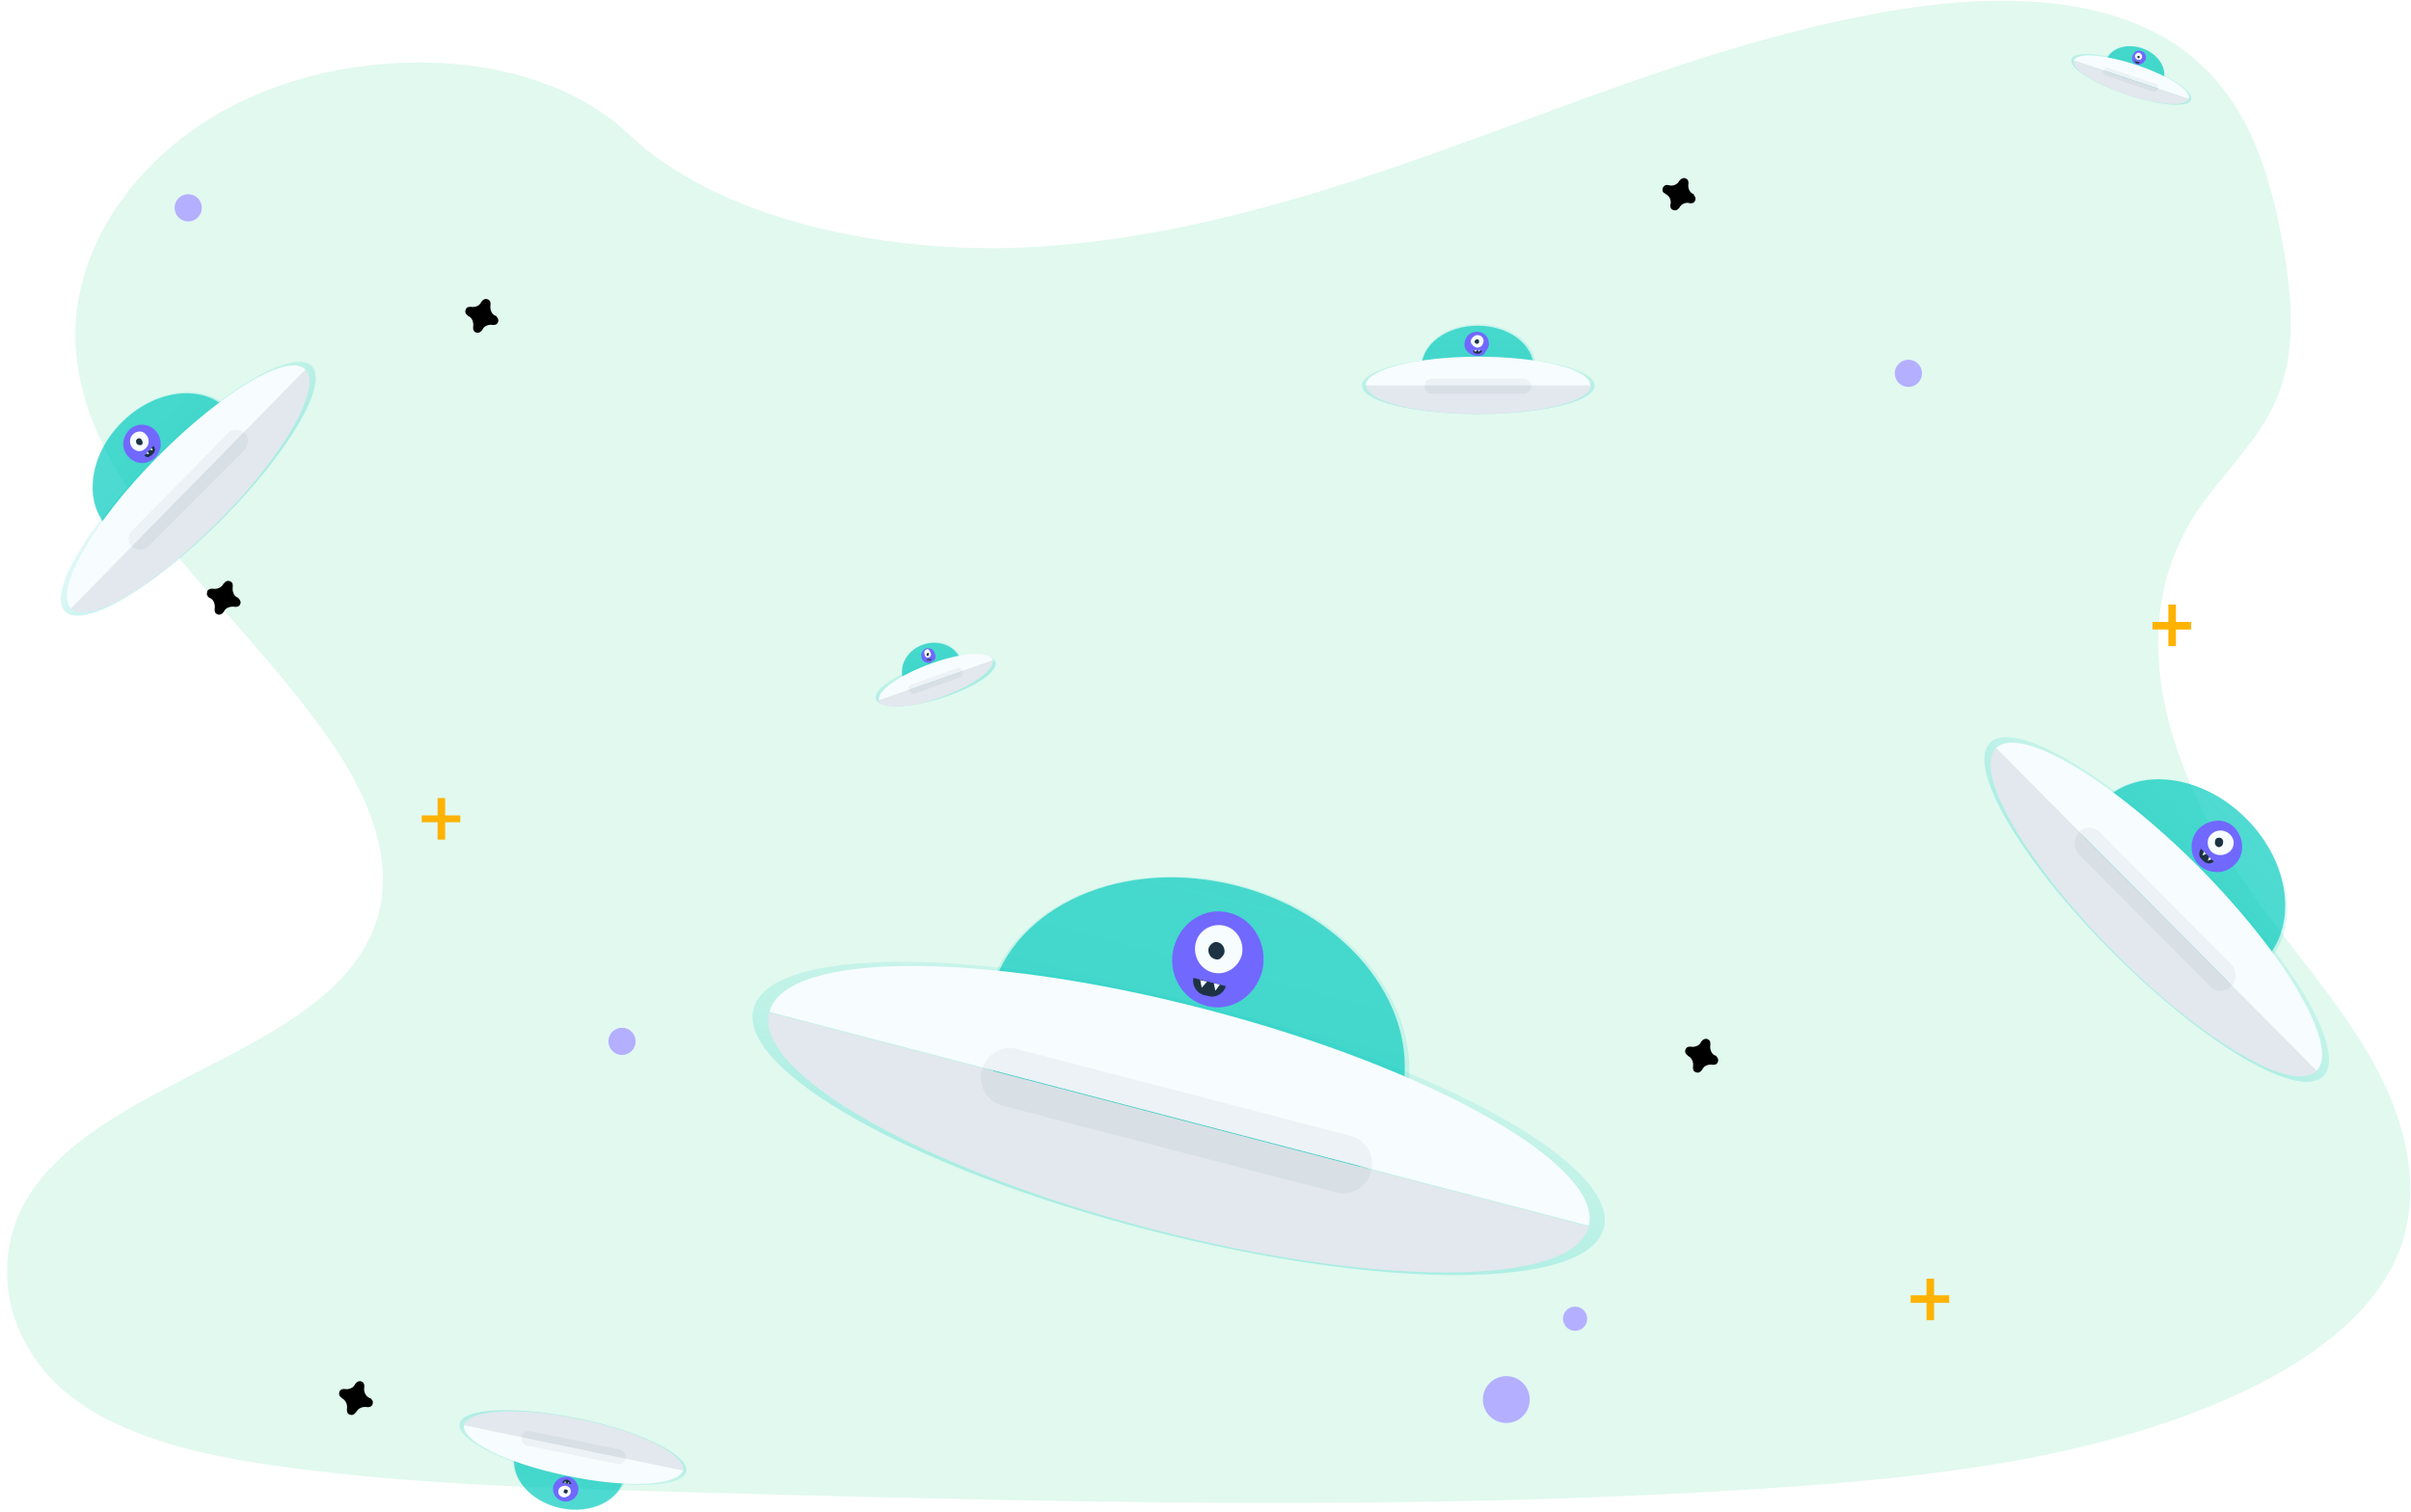
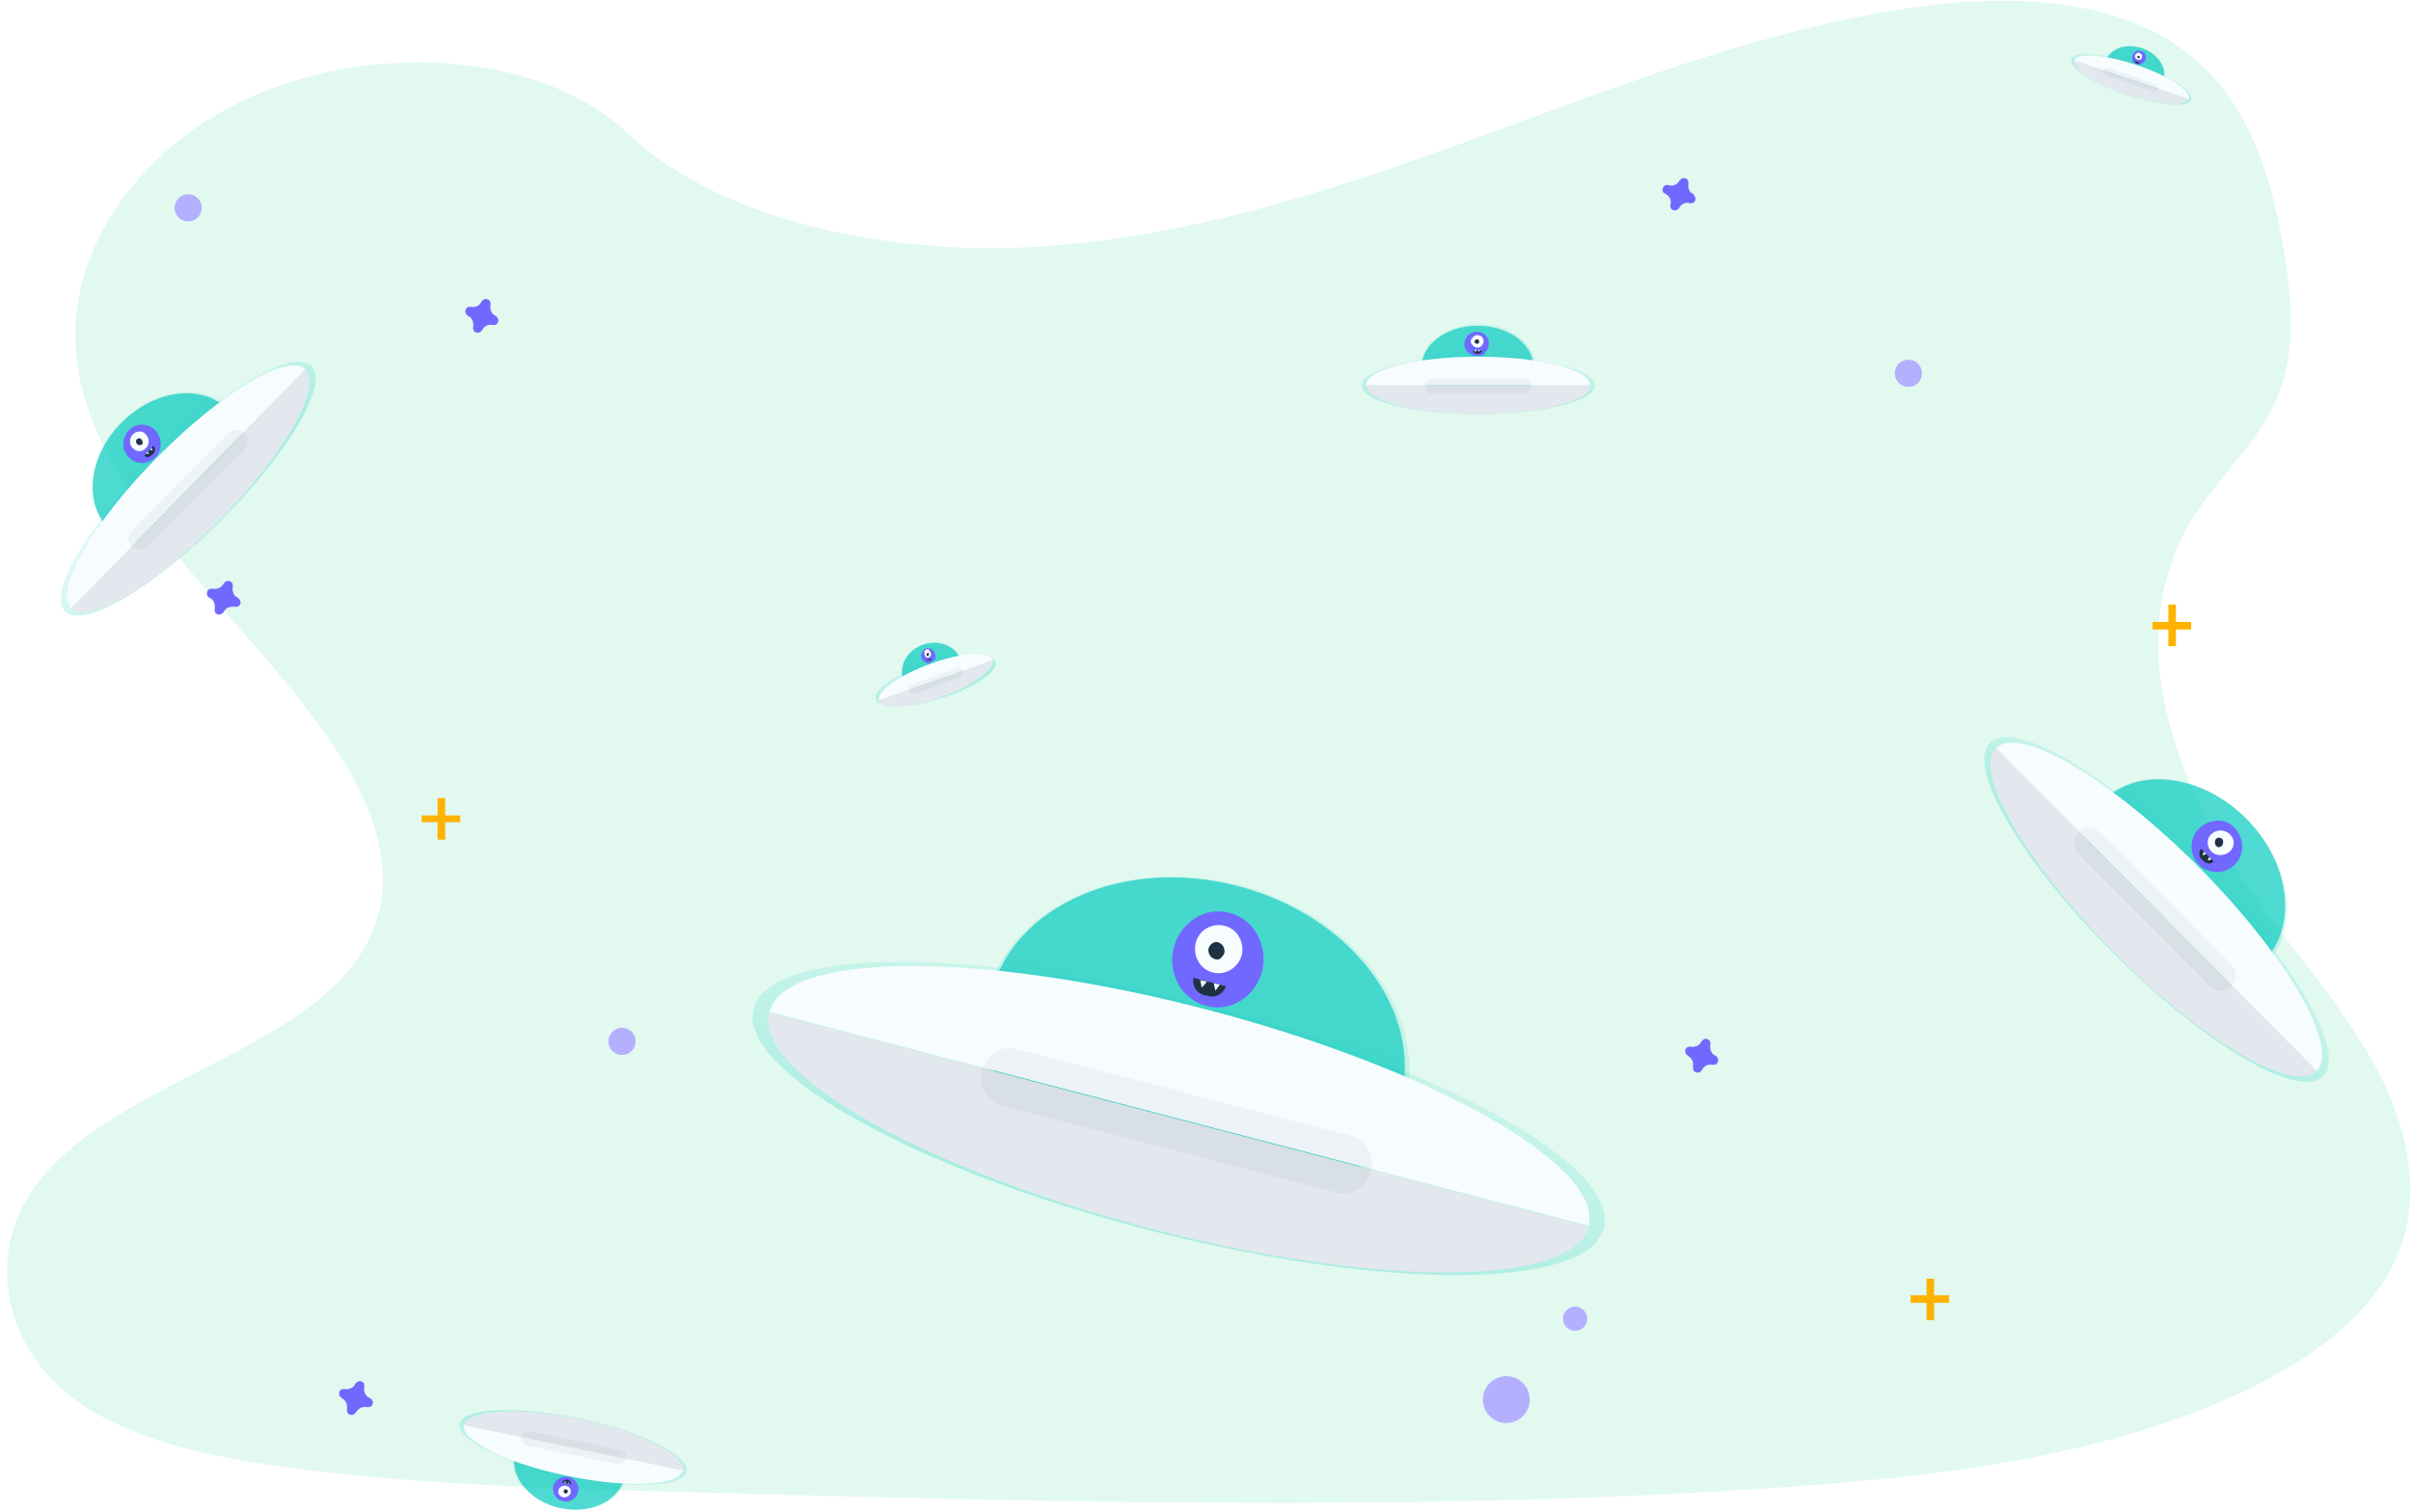
- <svg xmlns="http://www.w3.org/2000/svg" viewBox="0 0 319 200">
-   <style>@keyframes waving{0%{transform:translate(0)}20%{transform:translate(4px,-4px)}40%{transform:translate(4px,4px)}60%{transform:translate(-4px,4px)}80%{transform:translate(-4px,-4px)}}@keyframes waving_long{0%{transform:translate(0)}20%{transform:translate(6px,-6px)}40%{transform:translate(6px,6px)}60%{transform:translate(-6px,6px)}80%{transform:translate(-6px,-6px)}}@keyframes waving_short{0%{transform:translate(0)}20%{transform:translate(1px,-1px)}40%{transform:translate(1px,1px)}60%{transform:translate(-1px,1px)}80%{transform:translate(-1px,-1px)}}@keyframes blinking{0%{opacity:1}50%{opacity:.1}}.base-color{fill:#b4afff}.base-color-high{fill:#7168ff}.accent-color-high{fill:#00c9bd}.accent-color-low{fill:#e1f9ef}.white{fill:#f7fcff}.black{fill:#1d3344}.warning{fill:#ffb200}.waving,.waving-long,.waving-short{animation-direction:alternate;animation-iteration-count:infinite;animation-timing-function:linear;transform-origin:center center}.waving{animation-name:waving;animation-duration:4s}.waving-long{animation-name:waving_long;animation-duration:6s}.waving-short{animation-name:waving_short;animation-duration:2s}.blinking{animation:blinking infinite both}.blinking-short{animation-duration:1s}.blinking-long{animation-delay:1s;animation-duration:2s}</style>
+ <svg xmlns="http://www.w3.org/2000/svg" version="1.1" viewBox="0 0 319 200">
+   <style>
+         .base-color { fill: #b4afff; } .base-color-low { fill: #e9e8ff; } .base-color-high { fill: #7168ff; } .accent-color { fill: #9bebd0; } .accent-color-high { fill: #00c9bd; } .accent-color-low { fill: #e1f9ef; } .white { fill: #f7fcff; } .grey { fill: #deebf4; } .black { fill: #1D3344; } .warning { fill: #ffb200; } .waving, .waving-long, .waving-short { animation-direction: alternate; animation-iteration-count: infinite; animation-timing-function: linear; transform-origin: center center; } .waving { animation-name: waving; animation-duration: 4s; } @keyframes waving { 0% { transform: translate(0); } 20% { transform: translate(4px, -4px); } 40% { transform: translate(4px, 4px); } 60% { transform: translate(-4px, 4px); } 80% { transform: translate(-4px, -4px); } 100% { transform: translate(0); } } .waving-long { animation-name: waving_long; animation-duration: 6s; } @keyframes waving_long { 0% { transform: translate(0); } 20% { transform: translate(6px, -6px); } 40% { transform: translate(6px, 6px); } 60% { transform: translate(-6px, 6px); } 80% { transform: translate(-6px, -6px); } 100% { transform: translate(0); } } .waving-short { animation-name: waving_short; animation-duration: 2s; } @keyframes waving_short { 0% { transform: translate(0); } 20% { transform: translate(1px, -1px); } 40% { transform: translate(1px, 1px); } 60% { transform: translate(-1px, 1px); } 80% { transform: translate(-1px, -1px); } 100% { transform: translate(0); } } .blinking { animation: blinking infinite both; } .blinking-short { animation-duration: 1s; } .blinking-long { animation-delay: 1s; animation-duration: 2s; } @keyframes blinking { 0% { opacity: 1; } 50% { opacity: 0.1; } 100% { opacity: 1; } }
+     </style>
  <path id="space_blob" d="M134.1 32.8c20.4-.7 39.8-6.8 58.4-13.5s36.9-14.2 56.8-17.7c12.8-2.3 27.4-2.6 37.8 3.8 9.9 6.2 13.1 16.8 14.9 26.7 1.3 7.4 2.1 15.2-1.5 22.2-2.5 4.8-6.8 8.9-9.9 13.5-10.5 16.1-3.1 35.9 8.3 51.7 5.4 7.4 11.6 14.4 15.7 22.2s6 16.9 2.4 24.9c-3.6 7.9-12.1 13.9-21.4 18.1-18.8 8.5-41 10.9-62.6 12.3-47.8 3.1-95.9 1.7-143.9.4-17.7-.5-35.6-1-53-3.5-9.7-1.4-19.7-3.7-26.7-9.1-8.9-6.9-11.1-18.7-5.1-27.3 10-14.6 37.8-18.2 44.8-33.8 3.9-8.6-.1-18.2-5.7-26.1C31.3 80.2 11.1 65.2 10 45.7c-.7-13.4 9-26.9 24-33.2 15.7-6.7 37.5-5.8 49.1 5.2 12 11.3 33 15.6 51 15.1z" class="accent-color-low" />
-   <path d="M65.6 41.8c-.6-.2-.8-.9-.7-1.5v-.1c0-.3-.1-.5-.4-.6s-.5 0-.7.2c0 0 0 .1-.1.1-.2.6-.9.8-1.4.7h-.1c-.3 0-.5.1-.6.4-.1.3 0 .5.2.7 0 0 .1 0 .1.1.6.2.8.9.7 1.5v.1c0 .3.1.5.4.6.2.1.5 0 .7-.2 0 0 0-.1.1-.1.2-.6.9-.8 1.4-.7h.1c.3 0 .5-.1.6-.4.1-.2 0-.5-.2-.7 0 0 0-.1-.1-.1zM227 139.7c-.6-.2-.8-.9-.7-1.5v-.1c0-.3-.1-.5-.4-.6-.2-.1-.5 0-.7.2 0 0 0 .1-.1.1-.2.6-.9.8-1.4.7h-.1c-.3 0-.5.1-.6.4s0 .5.2.7c0 0 .1 0 .1.1.6.3.8.9.7 1.5v.1c0 .3.1.5.4.6.3.1.5 0 .7-.2 0 0 0-.1.1-.1.2-.6.9-.8 1.4-.7h.1c.3 0 .5-.1.6-.4.1-.3 0-.5-.2-.7 0-.1 0-.1-.1-.1zM48.9 185c-.6-.3-.8-.9-.7-1.5v-.1c0-.3-.1-.5-.4-.6-.2-.1-.5 0-.7.2 0 0 0 .1-.1.1-.2.6-.9.8-1.4.7h-.1c-.3 0-.5.1-.6.4-.1.3 0 .5.2.7 0 0 .1 0 .1.1.6.3.8.9.7 1.5v.1c0 .3.1.5.4.6.3.1.5 0 .7-.2 0 0 0-.1.1-.1.3-.6.9-.8 1.5-.7h.1c.3 0 .5-.1.6-.4.1-.3 0-.5-.2-.7-.1-.1-.2-.1-.2-.1zM31.5 79.1c-.6-.2-.8-.9-.7-1.5v-.1c0-.3-.1-.5-.4-.6s-.5 0-.7.2c0 0 0 .1-.1.1-.3.6-.9.8-1.5.7H28c-.3 0-.6.2-.6.5-.1.3.1.6.3.7.6.2.8.9.7 1.5v.1c0 .3.1.5.4.6.2.1.5 0 .7-.2 0 0 0-.1.1-.1.2-.6.9-.8 1.5-.7h.1c.3 0 .5-.1.6-.4.1-.2 0-.5-.3-.8zm192.6-53.4c-.6-.2-.8-.9-.7-1.4v-.1c0-.3-.1-.5-.4-.6-.2-.1-.5 0-.7.2 0 0 0 .1-.1.1-.2.5-.9.8-1.4.6h-.1c-.3-.1-.6.1-.7.4-.1.3 0 .6.3.7 0 0 .1 0 .1.1.5.2.8.9.6 1.4v.1c0 .3.1.5.4.6.3.1.5 0 .7-.2 0 0 0-.1.1-.1.2-.5.9-.8 1.4-.6h.1c.3 0 .5-.1.6-.4.1-.2 0-.5-.2-.7.1 0 0-.1 0-.1z" id="exagonal_stars" />
+   <g id="exagonal_stars" class="base-color-high">
+     <path d="M65.6 41.8c-.6-.2-.8-.9-.7-1.5v-.1c0-.3-.1-.5-.4-.6s-.5 0-.7.2c0 0 0 .1-.1.1-.2.6-.9.8-1.4.7h-.1c-.3 0-.5.1-.6.4-.1.3 0 .5.2.7 0 0 .1 0 .1.1.6.2.8.9.7 1.5v.1c0 .3.1.5.4.6.2.1.5 0 .7-.2 0 0 0-.1.1-.1.2-.6.9-.8 1.4-.7h.1c.3 0 .5-.1.6-.4.1-.2 0-.5-.2-.7 0 0 0-.1-.1-.1z" />
+     <path d="M227 139.7c-.6-.2-.8-.9-.7-1.5v-.1c0-.3-.1-.5-.4-.6-.2-.1-.5 0-.7.2 0 0 0 .1-.1.1-.2.6-.9.8-1.4.7h-.1c-.3 0-.5.1-.6.4s0 .5.2.7c0 0 .1 0 .1.1.6.3.8.9.7 1.5v.1c0 .3.1.5.4.6.3.1.5 0 .7-.2 0 0 0-.1.1-.1.2-.6.9-.8 1.4-.7h.1c.3 0 .5-.1.6-.4.1-.3 0-.5-.2-.7 0-.1 0-.1-.1-.1z" />
+     <path d="M48.9 185c-.6-.3-.8-.9-.7-1.5v-.1c0-.3-.1-.5-.4-.6-.2-.1-.5 0-.7.2 0 0 0 .1-.1.1-.2.6-.9.8-1.4.7h-.1c-.3 0-.5.1-.6.4-.1.3 0 .5.2.7 0 0 .1 0 .1.1.6.3.8.9.7 1.5v.1c0 .3.1.5.4.6.3.1.5 0 .7-.2 0 0 0-.1.1-.1.3-.6.9-.8 1.5-.7h.1c.3 0 .5-.1.6-.4.1-.3 0-.5-.2-.7-.1-.1-.2-.1-.2-.1z" />
+     <path d="M31.5 79.1c-.6-.2-.8-.9-.7-1.5v-.1c0-.3-.1-.5-.4-.6s-.5 0-.7.2c0 0 0 .1-.1.1-.3.6-.9.8-1.5.7H28c-.3 0-.6.2-.6.5-.1.3.1.6.3.7.6.2.8.9.7 1.5v.1c0 .3.1.5.4.6.2.1.5 0 .7-.2 0 0 0-.1.1-.1.2-.6.9-.8 1.5-.7h.1c.3 0 .5-.1.6-.4.1-.2 0-.5-.3-.8z" />
+     <path d="M224.1 25.7c-.6-.2-.8-.9-.7-1.4v-.1c0-.3-.1-.5-.4-.6-.2-.1-.5 0-.7.2 0 0 0 .1-.1.1-.2.5-.9.8-1.4.6h-.1c-.3-.1-.6.1-.7.4-.1.3 0 .6.3.7 0 0 .1 0 .1.1.5.2.8.9.6 1.4v.1c0 .3.1.5.4.6.3.1.5 0 .7-.2 0 0 0-.1.1-.1.2-.5.9-.8 1.4-.6h.1c.3 0 .5-.1.6-.4.1-.2 0-.5-.2-.7.1 0 0-.1 0-.1z" />
+   </g>
  <g id="cross_stars" class="warning blinking blinking-short">
    <path d="M57.9 105.6h1v5.5h-1z" />
-     <path d="M60.9 107.9v.9h-5.1v-.9zm226-27.9h1v5.5h-1z" />
-     <path d="M289.9 82.3v1h-5.1v-1zm-35 86.9h1v5.5h-1z" />
+     <path d="M60.9 107.9v.9h-5.1v-.9z" />
+     <path d="M286.9 80h1v5.5h-1z" />
+     <path d="M289.9 82.3v1h-5.1v-1z" />
+     <path d="M254.9 169.2h1v5.5h-1z" />
    <path d="M257.9 171.4v1h-5.1v-1z" />
  </g>
  <g id="round_stars" class="base-color blinking blinking-long">
    <ellipse cx="252.5" cy="49.4" rx="1.8" ry="1.8" />
    <ellipse cx="24.9" cy="27.5" rx="1.8" ry="1.8" />
    <ellipse cx="82.3" cy="137.8" rx="1.8" ry="1.8" />
    <ellipse cx="199.3" cy="185.2" rx="3.1" ry="3.1" />
    <ellipse cx="208.4" cy="174.5" rx="1.6" ry="1.6" />
  </g>
  <g id="spaceship_sx_top" class="waving">
-     <linearGradient id="spaceship_sx_top_porthole_sd" x1="-293.887" x2="-293.887" y1="13.128" y2="12.128" gradientTransform="rotate(-45 -3505.066 -7901.37) scale(22.5998 17.6377)" gradientUnits="userSpaceOnUse">
+     <linearGradient id="spaceship_sx_top_porthole_sd" x1="-293.887" x2="-293.887" y1="13.128" y2="12.128" gradientTransform="matrix(15.9805 -15.9805 12.4717 12.4717 4560.516 -4792.708)" gradientUnits="userSpaceOnUse">
      <stop offset="0" stop-color="#00c9bd" stop-opacity=".25" />
      <stop offset=".5" stop-color="#00c9bd" stop-opacity=".15" />
      <stop offset="1" stop-color="#00c9bd" stop-opacity=".1" />
    </linearGradient>
    <path fill="url(#spaceship_sx_top_porthole_sd)" d="M16.1 55.8c4.4-4.4 10.8-5.2 14.2-1.8 3.4 3.4 2.7 9.8-1.8 14.2S17.8 73.5 14.3 70c-3.4-3.4-2.6-9.8 1.8-14.2z" />
-     <ellipse cx="22.2" cy="62" class="accent-color-high" opacity=".65" rx="11.1" ry="8.6" transform="rotate(-45 22.166 61.995)" />
-     <linearGradient id="spaceship_sx_top_shape_sd" x1="-288.61" x2="-288.61" y1="30.191" y2="29.191" gradientTransform="rotate(-45 -6968.815 -15823.206) scale(45.9372 11.9654)" gradientUnits="userSpaceOnUse">
+     <ellipse cx="22.2" cy="62" class="accent-color-high" opacity=".65" rx="11.1" ry="8.6" transform="rotate(-45 22.16618 61.99487)" />
+     <linearGradient id="spaceship_sx_top_shape_sd" x1="-288.61" x2="-288.61" y1="30.191" y2="29.191" gradientTransform="matrix(32.4825 -32.4825 8.4608 8.4608 9147.575 -9562.207)" gradientUnits="userSpaceOnUse">
      <stop offset="0" stop-color="#00c9bd" stop-opacity=".25" />
      <stop offset=".5" stop-color="#00c9bd" stop-opacity=".15" />
      <stop offset="1" stop-color="#00c9bd" stop-opacity=".1" />
    </linearGradient>
    <path fill="url(#spaceship_sx_top_shape_sd)" d="M20.7 60.4c9-9 18.1-14.3 20.5-12s-3 11.5-12 20.5S11 83.3 8.6 80.9s3.1-11.5 12.1-20.5z" />
-     <path d="M20.8 60.5c-8.6 8.7-13.7 17.7-11.4 20l31-31.6c-2.2-2.3-11 2.9-19.6 11.6zm8.2 8.4c8.6-8.7 13.7-17.7 11.4-20l-31 31.6c2.3 2.3 11-2.9 19.6-11.6z" class="white" />
+     <path d="M20.8 60.5c-8.6 8.7-13.7 17.7-11.4 20l31-31.6c-2.2-2.3-11 2.9-19.6 11.6z" class="white" />
+     <path d="M29 68.9c8.6-8.7 13.7-17.7 11.4-20l-31 31.6c2.3 2.3 11-2.9 19.6-11.6z" class="white" />
    <path d="M29 68.9c8.6-8.7 13.7-17.7 11.4-20l-31 31.6c2.3 2.3 11-2.9 19.6-11.6z" class="black" opacity=".1" />
    <path d="M17.5 70.2l12.7-12.9c.3-.3.7-.4 1.1-.4s.8.2 1.1.4c.3.3.4.7.4 1.1 0 .4-.2.8-.4 1.1L19.6 72.3c-.3.3-.7.4-1.1.4s-.8-.2-1.1-.4c-.3-.3-.4-.7-.4-1.1s.2-.7.5-1z" class="black" opacity=".05" />
    <path d="M20.6 60.5c-.7.7-1.7 1-2.7.6-.9-.4-1.6-1.3-1.6-2.3s.6-2 1.5-2.4 2-.2 2.7.5c1 1 1 2.6.1 3.6z" class="base-color-high" />
    <path d="M19.3 59.3c-.4.4-.9.5-1.3.3-.5-.2-.8-.7-.8-1.2s.3-1 .8-1.2 1-.1 1.3.3c.5.5.5 1.3 0 1.8z" class="white" />
-     <path d="M18.8 58.8c-.1.1-.2.1-.3.1-.1 0-.2 0-.3-.1-.2-.1-.2-.3-.2-.5.1-.2.2-.3.4-.3s.3.1.4.3.1.4 0 .5zm.3 1.5l1.2-1.3c.1.1.2.3.2.5s-.1.4-.2.5l-.2.2c-.1.1-.3.2-.5.3-.2 0-.4-.1-.5-.2z" class="black" />
-     <path d="M19.3 60l.4.1-.1-.3zm.5-.5l.4.1-.1-.3z" class="white" />
+     <path d="M18.8 58.8c-.1.1-.2.1-.3.1-.1 0-.2 0-.3-.1-.2-.1-.2-.3-.2-.5.1-.2.2-.3.4-.3s.3.1.4.3.1.4 0 .5z" class="black" />
+     <path d="M19.1 60.3l1.2-1.3c.1.1.2.3.2.5s-.1.4-.2.5l-.2.2c-.1.1-.3.2-.5.3-.2 0-.4-.1-.5-.2z" class="black" />
+     <path d="M19.3 60l.4.1-.1-.3z" class="white" />
+     <path d="M19.8 59.5l.4.1-.1-.3z" class="white" />
  </g>
  <g id="spaceship_dx_top" class="waving">
-     <linearGradient id="spaceship_dx_top_porthole_sd" x1="-361.911" x2="-360.893" y1="33.786" y2="33.786" gradientTransform="matrix(2.0402 -5.942 7.7526 2.6619 758.138 -2229.003)" gradientUnits="userSpaceOnUse">
+     <linearGradient id="spaceship_dx_top_porthole_sd" x1="-361.911" x2="-360.893" y1="33.786" y2="33.786" gradientTransform="matrix(2.0402 -5.942 7.7526 2.6619 758.1375 -2229.003)" gradientUnits="userSpaceOnUse">
      <stop offset="0" stop-color="#00c9bd" stop-opacity=".25" />
      <stop offset=".5" stop-color="#00c9bd" stop-opacity=".15" />
      <stop offset="1" stop-color="#00c9bd" stop-opacity=".1" />
    </linearGradient>
    <path fill="url(#spaceship_dx_top_porthole_sd)" d="M278.5 8c.6-1.6 2.8-2.4 4.9-1.6 2.1.7 3.4 2.7 2.9 4.3-.6 1.6-2.8 2.4-4.9 1.6-2.1-.8-3.4-2.7-2.9-4.3z" />
-     <ellipse cx="282.4" cy="9.3" class="accent-color-high" opacity=".65" rx="3.1" ry="4" transform="rotate(-71.053 282.434 9.284)" />
+     <ellipse cx="282.4" cy="9.3" class="accent-color-high" opacity=".65" rx="3.1" ry="4" transform="rotate(-71.053 282.4341 9.28417)" />
    <linearGradient id="spaceship_dx_top_shape_sd" x1="-398.743" x2="-397.726" y1="4.735" y2="4.735" gradientTransform="matrix(1.3845 -4.0324 15.7592 5.411 759.132 -1622.095)" gradientUnits="userSpaceOnUse">
      <stop offset="0" stop-color="#00c9bd" stop-opacity=".25" />
      <stop offset=".5" stop-color="#00c9bd" stop-opacity=".15" />
      <stop offset="1" stop-color="#00c9bd" stop-opacity=".1" />
    </linearGradient>
    <path fill="url(#spaceship_dx_top_shape_sd)" d="M274.1 7.8c.4-1.1 4.2-.8 8.6.7s7.6 3.6 7.2 4.7-4.2.8-8.6-.7-7.6-3.5-7.2-4.7z" />
    <path d="M282.7 8.6c-4.2-1.4-7.9-1.7-8.3-.6l15.2 5.1c.4-1.1-2.7-3.1-6.9-4.5z" class="white" />
    <path d="M281.3 12.5c4.2 1.4 7.9 1.7 8.3.6L274.4 8c-.4 1.1 2.7 3.1 6.9 4.5z" class="white" />
    <path d="M281.3 12.5c4.2 1.4 7.9 1.7 8.3.6L274.4 8c-.4 1.1 2.7 3.1 6.9 4.5z" class="black" opacity=".1" />
    <path d="M279 9l6.2 2.1c.1 0 .3.1.3.3s.1.3 0 .4c-.1.3-.4.4-.7.3l-6.2-2.1c-.1 0-.3-.1-.3-.3-.1-.1-.1-.3 0-.4 0-.1.1-.2.3-.3h.4z" class="black" opacity=".05" />
    <path d="M282.7 8.5c-.4-.1-.6-.4-.6-.8s.2-.7.5-.9c.3-.2.7-.1 1 .1s.4.6.3 1c-.3.5-.8.8-1.2.6z" class="base-color-high" />
    <path d="M282.8 7.9c-.2-.1-.4-.3-.3-.6.1-.2.3-.4.6-.3.2.1.4.3.3.6 0 .1-.1.2-.2.3h-.4z" class="white" />
-     <path d="M282.9 7.7c-.1 0-.1-.1-.1-.2 0 0 0-.1.1-.1h.1c.1 0 .1.1.1.2 0 0 0 .1-.1.1h-.1zm-.4.3l.6.2c0 .1-.1.1-.1.2h-.3c-.2-.1-.3-.3-.2-.4z" class="black" />
-     <path d="M282.6 8v.2l.1-.1zm.2.1l.1.1.1-.1z" class="white" />
+     <path d="M282.9 7.7c-.1 0-.1-.1-.1-.2 0 0 0-.1.1-.1h.1c.1 0 .1.1.1.2 0 0 0 .1-.1.1h-.1z" class="black" />
+     <path d="M282.5 8l.6.2c0 .1-.1.1-.1.2H282.7c-.2-.1-.3-.3-.2-.4z" class="black" />
+     <path d="M282.6 8v.2l.1-.1z" class="white" />
+     <path d="M282.8 8.1l.1.1.1-.1z" class="white" />
  </g>
  <g id="spaceship_top" class="waving-short">
-     <linearGradient id="spaceship_top_porthole_sd" x1="-264.785" x2="-264.785" y1="31.409" y2="30.389" gradientTransform="matrix(15.1746 0 0 11.3265 4213.6 -302.442)" gradientUnits="userSpaceOnUse">
+     <linearGradient id="spaceship_top_porthole_sd" x1="-264.785" x2="-264.785" y1="31.409" y2="30.389" gradientTransform="matrix(15.1746 0 0 11.3265 4213.6 -302.4419)" gradientUnits="userSpaceOnUse">
      <stop offset="0" stop-color="#00c9bd" stop-opacity=".25" />
      <stop offset=".5" stop-color="#00c9bd" stop-opacity=".15" />
      <stop offset="1" stop-color="#00c9bd" stop-opacity=".1" />
    </linearGradient>
    <ellipse cx="195.6" cy="48.6" fill="url(#spaceship_top_porthole_sd)" rx="7.6" ry="5.7" />
    <ellipse cx="195.5" cy="48.6" class="accent-color-high" opacity=".65" rx="7.4" ry="5.5" />
-     <linearGradient id="spaceship_top_shape_sd" x1="-274.294" x2="-274.294" y1="57.175" y2="56.155" gradientTransform="matrix(30.8495 0 0 7.6791 8657.435 -385.396)" gradientUnits="userSpaceOnUse">
+     <linearGradient id="spaceship_top_shape_sd" x1="-274.294" x2="-274.294" y1="57.175" y2="56.155" gradientTransform="matrix(30.8495 0 0 7.6791 8657.435 -385.3955)" gradientUnits="userSpaceOnUse">
      <stop offset="0" stop-color="#00c9bd" stop-opacity=".25" />
      <stop offset=".5" stop-color="#00c9bd" stop-opacity=".15" />
      <stop offset="1" stop-color="#00c9bd" stop-opacity=".1" />
    </linearGradient>
    <ellipse cx="195.6" cy="51" fill="url(#spaceship_top_shape_sd)" rx="15.4" ry="3.8" />
-     <path d="M195.6 47.2c-8.2 0-14.9 1.7-14.9 3.8h29.7c.1-2.1-6.6-3.8-14.8-3.8zm0 7.6c8.2 0 14.9-1.7 14.9-3.8h-29.7c-.1 2.1 6.6 3.8 14.8 3.8z" class="white" />
+     <path d="M195.6 47.2c-8.2 0-14.9 1.7-14.9 3.8h29.7c.1-2.1-6.6-3.8-14.8-3.8z" class="white" />
+     <path d="M195.6 54.8c8.2 0 14.9-1.7 14.9-3.8h-29.7c-.1 2.1 6.6 3.8 14.8 3.8z" class="white" />
    <path d="M195.6 54.8c8.2 0 14.9-1.7 14.9-3.8h-29.7c-.1 2.1 6.6 3.8 14.8 3.8z" class="black" opacity=".1" />
    <path d="M189.5 50.1h12.1c.3 0 .5.1.7.3s.3.4.3.7-.1.5-.3.7-.4.3-.7.3h-12.1c-.6 0-1-.4-1-1s.4-1 1-1z" class="black" opacity=".05" />
    <path d="M195.5 47.1c-.7 0-1.3-.4-1.6-.9-.3-.6-.1-1.3.3-1.8.5-.5 1.2-.6 1.8-.4s1 .8 1 1.5c0 .4-.2.8-.5 1.1-.1.4-.5.5-1 .5z" class="base-color-high" />
    <path d="M195.5 46c-.3 0-.6-.2-.8-.5s-.1-.6.2-.9.6-.3.9-.2.5.4.5.7c0 .2-.1.4-.2.6-.2.2-.4.3-.6.3z" class="white" />
-     <path d="M195.4 45.5c-.1 0-.2-.1-.3-.2 0-.1 0-.2.1-.3s.2-.1.3-.1.2.1.2.3-.1.3-.3.3zm-.5.9h1.2c0 .1-.1.2-.2.3-.1.1-.2.1-.4.1h-.1c-.3 0-.5-.2-.5-.4z" class="black" />
-     <path d="M195.1 46.3l.1.3.2-.3zm.5 0l.1.3.1-.3z" class="white" />
+     <path d="M195.4 45.5c-.1 0-.2-.1-.3-.2 0-.1 0-.2.1-.3s.2-.1.3-.1.2.1.2.3-.1.3-.3.3z" class="black" />
+     <path d="M194.9 46.4h1.2c0 .1-.1.2-.2.3-.1.1-.2.1-.4.1h-.1c-.3 0-.5-.2-.5-.4z" class="black" />
+     <path d="M195.1 46.3l.1.3.2-.3z" class="white" />
+     <path d="M195.6 46.3l.1.3.1-.3z" class="white" />
  </g>
  <g id="spaceship_middle_up" class="waving-long">
    <linearGradient id="spaceship_middle_up_porthole_sd" x1="-272.539" x2="-272.539" y1="71.866" y2="70.905" gradientTransform="matrix(7.786 -2.4072 2.0919 6.7663 2095.665 -1051.576)" gradientUnits="userSpaceOnUse">
      <stop offset="0" stop-color="#00c9bd" stop-opacity=".25" />
      <stop offset=".5" stop-color="#00c9bd" stop-opacity=".15" />
      <stop offset="1" stop-color="#00c9bd" stop-opacity=".1" />
    </linearGradient>
    <path fill="url(#spaceship_middle_up_porthole_sd)" d="M122.3 85.2c2.2-.7 4.4.3 4.9 2.2.6 1.9-.7 3.9-2.8 4.6-2.2.7-4.4-.3-4.9-2.2-.6-1.9.7-3.9 2.8-4.6z" />
-     <ellipse cx="123.3" cy="88.6" class="accent-color-high" opacity=".65" rx="4" ry="3.5" transform="rotate(-17.181 123.315 88.606)" />
+     <ellipse cx="123.3" cy="88.6" class="accent-color-high" opacity=".65" rx="4" ry="3.5" transform="matrix(.9554 -.2954 .2954 .9554 -20.6713 40.3813)" />
    <linearGradient id="spaceship_middle_up_shape_sd" x1="-278.102" x2="-278.102" y1="115.644" y2="114.627" gradientTransform="matrix(15.8209 -4.8913 1.4305 4.627 4358.468 -1804.448)" gradientUnits="userSpaceOnUse">
      <stop offset="0" stop-color="#00c9bd" stop-opacity=".25" />
      <stop offset=".5" stop-color="#00c9bd" stop-opacity=".15" />
      <stop offset="1" stop-color="#00c9bd" stop-opacity=".1" />
    </linearGradient>
    <path fill="url(#spaceship_middle_up_shape_sd)" d="M123.1 87.7c4.4-1.4 8.2-1.4 8.6-.1s-2.8 3.4-7.2 4.8-8.2 1.4-8.6.1 2.8-3.4 7.2-4.8z" />
    <path d="M123.2 87.8c-4.2 1.5-7.3 3.7-6.9 4.9l15.1-5.3c-.4-1.3-4.1-1.1-8.2.4z" class="white" />
    <path d="M124.4 92.3c4.2-1.5 7.3-3.7 6.9-4.9l-15.1 5.3c.4 1.2 4 1.1 8.2-.4z" class="white" />
    <path d="M124.4 92.3c4.2-1.5 7.3-3.7 6.9-4.9l-15.1 5.3c.4 1.2 4 1.1 8.2-.4z" class="black" opacity=".1" />
    <path d="M120.5 90.6l6.2-2.2c.3-.1.6.1.7.4v.5c-.1.1-.2.3-.3.3l-6.1 2.2h-.4c-.1-.1-.2-.2-.3-.4-.2-.4-.1-.7.2-.8z" class="black" opacity=".05" />
    <path d="M123.1 87.7c-.3.1-.7 0-1-.3-.2-.3-.3-.8-.1-1.1.2-.4.5-.6.9-.5.4 0 .7.3.8.7.1.2.1.5 0 .8-.2.1-.4.3-.6.4z" class="base-color-high" />
    <path d="M122.9 87c-.2.1-.4 0-.5-.2s-.1-.4-.1-.6c.1-.2.3-.3.4-.3.2 0 .3.2.4.4.2.4 0 .6-.2.7z" class="white" />
-     <path d="M122.8 86.8c-.1 0-.2 0-.2-.1v-.2s.1-.1.2-.1.1.1.1.1c0 .1 0 .2-.1.3zm-.2.5l.6-.2v.2c0 .1-.1.1-.2.1h-.3c-.1 0 0 0-.1-.1z" class="black" />
-     <path d="M122.8 87.3l.1.1v-.1zm.2-.1l.1.1v-.1z" class="white" />
+     <path d="M122.8 86.8c-.1 0-.2 0-.2-.1v-.2s.1-.1.2-.1.1.1.1.1c0 .1 0 .2-.1.3z" class="black" />
+     <path d="M122.6 87.3l.6-.2v.2c0 .1-.1.1-.2.1H122.7c-.1 0 0 0-.1-.1z" class="black" />
+     <path d="M122.8 87.3l.1.1v-.1z" class="white" />
+     <path d="M123 87.2l.1.1v-.1z" class="white" />
  </g>
  <g id="spaceship_middle_down" class="waving">
    <linearGradient id="spaceship_middle_down_porthole_sd" x1="-295.635" x2="-294.637" y1="-15.885" y2="-15.885" gradientTransform="matrix(11.2576 -43.6242 55.3304 14.2785 4360.034 -12510.524)" gradientUnits="userSpaceOnUse">
      <stop offset="0" stop-color="#00c9bd" stop-opacity=".25" />
      <stop offset=".5" stop-color="#00c9bd" stop-opacity=".15" />
      <stop offset="1" stop-color="#00c9bd" stop-opacity=".1" />
    </linearGradient>
    <path fill="url(#spaceship_middle_down_porthole_sd)" d="M130.6 131.8c3.1-12 18-18.6 33.3-14.7s25.1 16.9 22 29-18 18.6-33.3 14.7c-15.2-4-25.1-16.9-22-29z" />
-     <ellipse cx="158.2" cy="138.6" class="accent-color-high" opacity=".65" rx="22" ry="28" transform="rotate(-75.529 158.152 138.562)" />
+     <ellipse cx="158.2" cy="138.6" class="accent-color-high" opacity=".65" rx="22" ry="28" transform="matrix(.2499 -.9683 .9683 .2499 -15.5362 257.0776)" />
    <linearGradient id="spaceship_middle_down_shape_sd" x1="-301.155" x2="-300.157" y1="-19.698" y2="-19.698" gradientTransform="matrix(7.6336 -29.581 112.4861 29.0281 4667.184 -8175.218)" gradientUnits="userSpaceOnUse">
      <stop offset="0" stop-color="#00c9bd" stop-opacity=".25" />
      <stop offset=".5" stop-color="#00c9bd" stop-opacity=".15" />
      <stop offset="1" stop-color="#00c9bd" stop-opacity=".1" />
    </linearGradient>
    <path fill="url(#spaceship_middle_down_shape_sd)" d="M99.7 133.5c2.1-8.2 29-8.3 60.1-.3s54.5 21.1 52.4 29.3-29 8.3-60.1.3-54.5-21.1-52.4-29.3z" />
-     <path d="M159.7 133.6c-29.9-7.8-55.8-7.7-57.9.3l108.4 28.3c2-7.9-20.6-20.8-50.5-28.6zm-7.4 29c29.9 7.8 55.8 7.7 57.9-.3L101.8 134c-2.1 8 20.5 20.8 50.5 28.6z" class="white" />
+     <path d="M159.7 133.6c-29.9-7.8-55.8-7.7-57.9.3l108.4 28.3c2-7.9-20.6-20.8-50.5-28.6z" class="white" />
+     <path d="M152.3 162.6c29.9 7.8 55.8 7.7 57.9-.3L101.8 134c-2.1 8 20.5 20.8 50.5 28.6z" class="white" />
    <path d="M152.3 162.6c29.9 7.8 55.8 7.7 57.9-.3L101.8 134c-2.1 8 20.5 20.8 50.5 28.6z" class="black" opacity=".1" />
    <path d="M134.5 138.8l44.2 11.5c2 .5 3.3 2.6 2.7 4.7-.5 2.1-2.6 3.3-4.6 2.8l-44.2-11.5c-1-.3-1.8-.9-2.3-1.8s-.7-1.9-.4-2.9.9-1.8 1.8-2.4c.8-.5 1.9-.7 2.8-.4z" class="black" opacity=".05" />
    <path d="M159.6 133.1c-3.2-.8-5.2-4.3-4.3-7.7.9-3.4 4.2-5.5 7.4-4.6 3.2.8 5.1 4.3 4.3 7.7-.9 3.4-4.2 5.5-7.4 4.6z" class="base-color-high" />
    <path d="M160.5 128.7c-1.7-.4-2.7-2.2-2.3-3.9.4-1.7 2.1-2.7 3.8-2.3 1.7.4 2.7 2.2 2.3 3.9-.5 1.7-2.2 2.7-3.8 2.3z" class="white" />
-     <path d="M160.7 126.9c-.6-.2-.9-.8-.8-1.4.2-.6.8-1 1.3-.8.6.2.9.8.8 1.4-.1.3-.3.5-.5.7s-.5.2-.8.1zm-2.8 2.5l4.3 1.1c-.3 1-1.4 1.6-2.3 1.3l-.5-.1c-1-.2-1.7-1.2-1.5-2.3z" class="black" />
-     <path d="M158.8 129.7l.2 1 .7-.8zm1.8.4l.2 1 .6-.8z" class="white" />
+     <path d="M160.7 126.9c-.6-.2-.9-.8-.8-1.4.2-.6.8-1 1.3-.8.6.2.9.8.8 1.4-.1.3-.3.5-.5.7s-.5.2-.8.1z" class="black" />
+     <path d="M157.9 129.4l4.3 1.1c-.3 1-1.4 1.6-2.3 1.3l-.5-.1c-1-.2-1.7-1.2-1.5-2.3z" class="black" />
+     <path d="M158.8 129.7l.2 1 .7-.8z" class="white" />
+     <path d="M160.6 130.1l.2 1 .6-.8z" class="white" />
  </g>
  <g id="spaceship_sx_bottom" class="waving-short">
-     <linearGradient id="spaceship_sx_bottom_porthole_sd" x1="-329.968" x2="-330.956" y1="3.433" y2="3.433" gradientTransform="matrix(2.3892 -11.3668 14.7647 3.1033 814.028 -3571.95)" gradientUnits="userSpaceOnUse">
+     <linearGradient id="spaceship_sx_bottom_porthole_sd" x1="-329.968" x2="-330.956" y1="3.433" y2="3.433" gradientTransform="matrix(2.3892 -11.3668 14.7647 3.1033 814.0276 -3571.95)" gradientUnits="userSpaceOnUse">
      <stop offset="0" stop-color="#00c9bd" stop-opacity=".25" />
      <stop offset=".5" stop-color="#00c9bd" stop-opacity=".15" />
      <stop offset="1" stop-color="#00c9bd" stop-opacity=".1" />
    </linearGradient>
    <path fill="url(#spaceship_sx_bottom_porthole_sd)" d="M68 192.4c.7-3.1 4.5-5 8.6-4.1s6.8 4.1 6.2 7.2-4.5 5-8.6 4.1-6.9-4.1-6.2-7.2z" />
-     <ellipse cx="75.4" cy="194" class="accent-color-high" opacity=".65" rx="5.7" ry="7.4" transform="rotate(-78.13 75.369 194.018)" />
+     <ellipse cx="75.4" cy="194" class="accent-color-high" opacity=".65" rx="5.7" ry="7.4" transform="rotate(-78.13 75.369 194.0179)" />
    <linearGradient id="spaceship_sx_bottom_shape_sd" x1="-352.296" x2="-353.284" y1="-10.199" y2="-10.199" gradientTransform="matrix(1.6199 -7.7069 30.0161 6.309 953.158 -2461.786)" gradientUnits="userSpaceOnUse">
      <stop offset="0" stop-color="#00c9bd" stop-opacity=".25" />
      <stop offset=".5" stop-color="#00c9bd" stop-opacity=".15" />
      <stop offset="1" stop-color="#00c9bd" stop-opacity=".1" />
    </linearGradient>
    <path fill="url(#spaceship_sx_bottom_shape_sd)" d="M60.8 188.4c.4-2.1 7.5-2.4 15.8-.7s14.6 4.9 14.2 7-7.5 2.4-15.8.7-14.6-4.9-14.2-7z" />
    <path d="M75.1 195.3c8 1.7 14.8 1.3 15.3-.8l-29-6c-.5 2.1 5.7 5.2 13.7 6.8z" class="white" />
    <path d="M76.7 187.8c-8-1.7-14.8-1.3-15.3.8l29 6c.4-2.1-5.7-5.2-13.7-6.8z" class="white" />
    <path d="M76.7 187.8c-8-1.7-14.8-1.3-15.3.8l29 6c.4-2.1-5.7-5.2-13.7-6.8z" class="black" opacity=".1" />
    <path d="M81.6 193.7l-11.8-2.4c-.5-.1-.9-.6-.8-1.2.1-.3.2-.5.4-.6.2-.1.5-.2.8-.1l11.8 2.4c.5.1.9.6.8 1.2-.1.3-.2.5-.4.6s-.5.2-.8.1z" class="black" opacity=".05" />
    <path d="M75.1 195.4c.7.1 1.2.6 1.4 1.3.1.7-.1 1.3-.7 1.7s-1.3.4-1.9 0-.8-1-.7-1.7c.2-.8 1-1.4 1.9-1.3z" class="base-color-high" />
    <path d="M74.9 196.6c.3.1.6.3.6.6.1.3-.1.7-.4.8-.3.2-.6.2-.9 0s-.4-.5-.3-.8c0-.2.2-.4.4-.5s.4-.1.6-.1z" class="white" />
-     <path d="M74.9 197.1c.2 0 .3.2.2.3 0 .2-.2.3-.3.2-.2 0-.3-.2-.2-.3 0-.1.1-.1.1-.2s.1 0 .2 0zm.7-.7l-1.2-.2c0-.1.1-.2.2-.3s.2-.1.4-.1h.1c.1 0 .2.1.3.2.1.1.2.3.2.4z" class="black" />
-     <path d="M75.3 196.3v-.2l-.2.2zm-.4-.1l-.1-.2-.2.2z" class="white" />
+     <path d="M74.9 197.1c.2 0 .3.2.2.3 0 .2-.2.3-.3.2-.2 0-.3-.2-.2-.3 0-.1.1-.1.1-.2s.1 0 .2 0z" class="black" />
+     <path d="M75.6 196.4l-1.2-.2c0-.1.1-.2.2-.3s.2-.1.4-.1h.1c.1 0 .2.1.3.2.1.1.2.3.2.4z" class="black" />
+     <path d="M75.3 196.3v-.2l-.2.2z" class="white" />
+     <path d="M74.9 196.2l-.1-.2-.2.2z" class="white" />
  </g>
  <g id="spaceship_dx_bottom" class="waving-short">
-     <linearGradient id="spaceship_dx_bottom_porthole_sd" x1="-293.758" x2="-292.752" y1="-2.644" y2="-2.644" gradientTransform="rotate(-45 -3127.697 -8807.3) scale(23.9414 30.6766)" gradientUnits="userSpaceOnUse">
+     <linearGradient id="spaceship_dx_bottom_porthole_sd" x1="-293.758" x2="-292.752" y1="-2.644" y2="-2.644" gradientTransform="matrix(16.9291 -16.9291 21.6917 21.6917 5311.607 -4791.22)" gradientUnits="userSpaceOnUse">
      <stop offset="0" stop-color="#00c9bd" stop-opacity=".25" />
      <stop offset=".5" stop-color="#00c9bd" stop-opacity=".15" />
      <stop offset="1" stop-color="#00c9bd" stop-opacity=".1" />
    </linearGradient>
    <path fill="url(#spaceship_dx_bottom_porthole_sd)" d="M278 106c4.7-4.7 13.3-3.6 19.3 2.4s7.1 14.6 2.4 19.3-13.3 3.6-19.3-2.4-7.1-14.7-2.4-19.3z" />
-     <ellipse cx="288.9" cy="116.6" class="accent-color-high" opacity=".65" rx="11.7" ry="15" transform="rotate(-45 288.876 116.582)" />
-     <linearGradient id="spaceship_dx_bottom_shape_sd" x1="-298.377" x2="-297.385" y1="-13.186" y2="-13.186" gradientTransform="rotate(-45 -1137.565 -6533.369) scale(16.2312 62.3657)" gradientUnits="userSpaceOnUse">
+     <ellipse cx="288.9" cy="116.6" class="accent-color-high" opacity="0.65" rx="11.7" ry="15" transform="rotate(-45 288.8764 116.5817)" />
+     <linearGradient id="spaceship_dx_bottom_shape_sd" x1="-298.377" x2="-297.385" y1="-13.186" y2="-13.186" gradientTransform="matrix(11.4772 -11.4772 44.0992 44.0992 4286.608 -2717.956)" gradientUnits="userSpaceOnUse">
      <stop offset="0" stop-color="#00c9bd" stop-opacity=".25" />
      <stop offset=".5" stop-color="#00c9bd" stop-opacity=".15" />
      <stop offset="1" stop-color="#00c9bd" stop-opacity=".1" />
    </linearGradient>
    <path fill="url(#spaceship_dx_bottom_shape_sd)" d="M263.3 98.3c3.2-3.2 15.6 4.1 27.8 16.3 12.2 12.2 19.5 24.6 16.3 27.8s-15.6-4.1-27.8-16.3-19.5-24.6-16.3-27.8z" />
    <path d="M290.9 114.7C279.2 103 267.2 95.9 264.1 99l42.4 42.7c3.1-3.1-3.9-15.2-15.6-27z" class="white" />
    <path d="M279.7 126c11.7 11.8 23.7 18.8 26.8 15.7L264.1 99c-3.1 3.1 3.9 15.2 15.6 27z" class="white" />
    <path d="M279.7 126c11.7 11.8 23.7 18.8 26.8 15.7L264.1 99c-3.1 3.1 3.9 15.2 15.6 27z" class="black" opacity=".1" />
    <path d="M277.9 110.2l17.3 17.4c.8.8.8 2.1 0 2.9-.4.4-.9.6-1.4.6s-1.1-.2-1.4-.6l-17.3-17.4c-.4-.4-.6-.9-.6-1.5 0-.5.2-1.1.6-1.5s.9-.6 1.4-.6c.5.1 1 .3 1.4.7z" class="black" opacity=".05" />
    <path d="M291 114.5c-1-.9-1.3-2.4-.8-3.7s1.7-2.1 3.1-2.2 2.6.8 3.1 2.1.3 2.7-.7 3.7c-.6.6-1.4 1-2.3 1-.9 0-1.8-.3-2.4-.9z" class="base-color-high" />
    <path d="M292.6 112.7c-.5-.5-.6-1.2-.4-1.8.3-.6.9-1 1.6-1s1.3.4 1.6 1c.3.6.1 1.4-.4 1.8-.7.6-1.8.6-2.4 0z" class="white" />
-     <path d="M293.2 111.9c-.2-.2-.2-.6 0-.9.2-.2.6-.2.8 0 .2.2.2.6 0 .9-.1.1-.3.2-.4.2-.2 0-.3-.1-.4-.2zm-2 .4l1.7 1.7c-.4.4-1 .3-1.4-.1l-.2-.2c-.4-.3-.4-.9-.1-1.4z" class="black" />
-     <path d="M291.6 112.7l-.2.5.5-.2zm.7.7l-.2.5.5-.2z" class="white" />
+     <path d="M293.2 111.9c-.2-.2-.2-.6 0-.9.2-.2.6-.2.8 0 .2.2.2.6 0 .9-.1.1-.3.2-.4.2-.2 0-.3-.1-.4-.2z" class="black" />
+     <path d="M291.2 112.3l1.7 1.7c-.4.4-1 .3-1.4-.1l-.2-.2c-.4-.3-.4-.9-.1-1.4z" class="black" />
+     <path d="M291.6 112.7l-.2.5.5-.2z" class="white" />
+     <path d="M292.3 113.4l-.2.5.5-.2z" class="white" />
  </g>
</svg>
